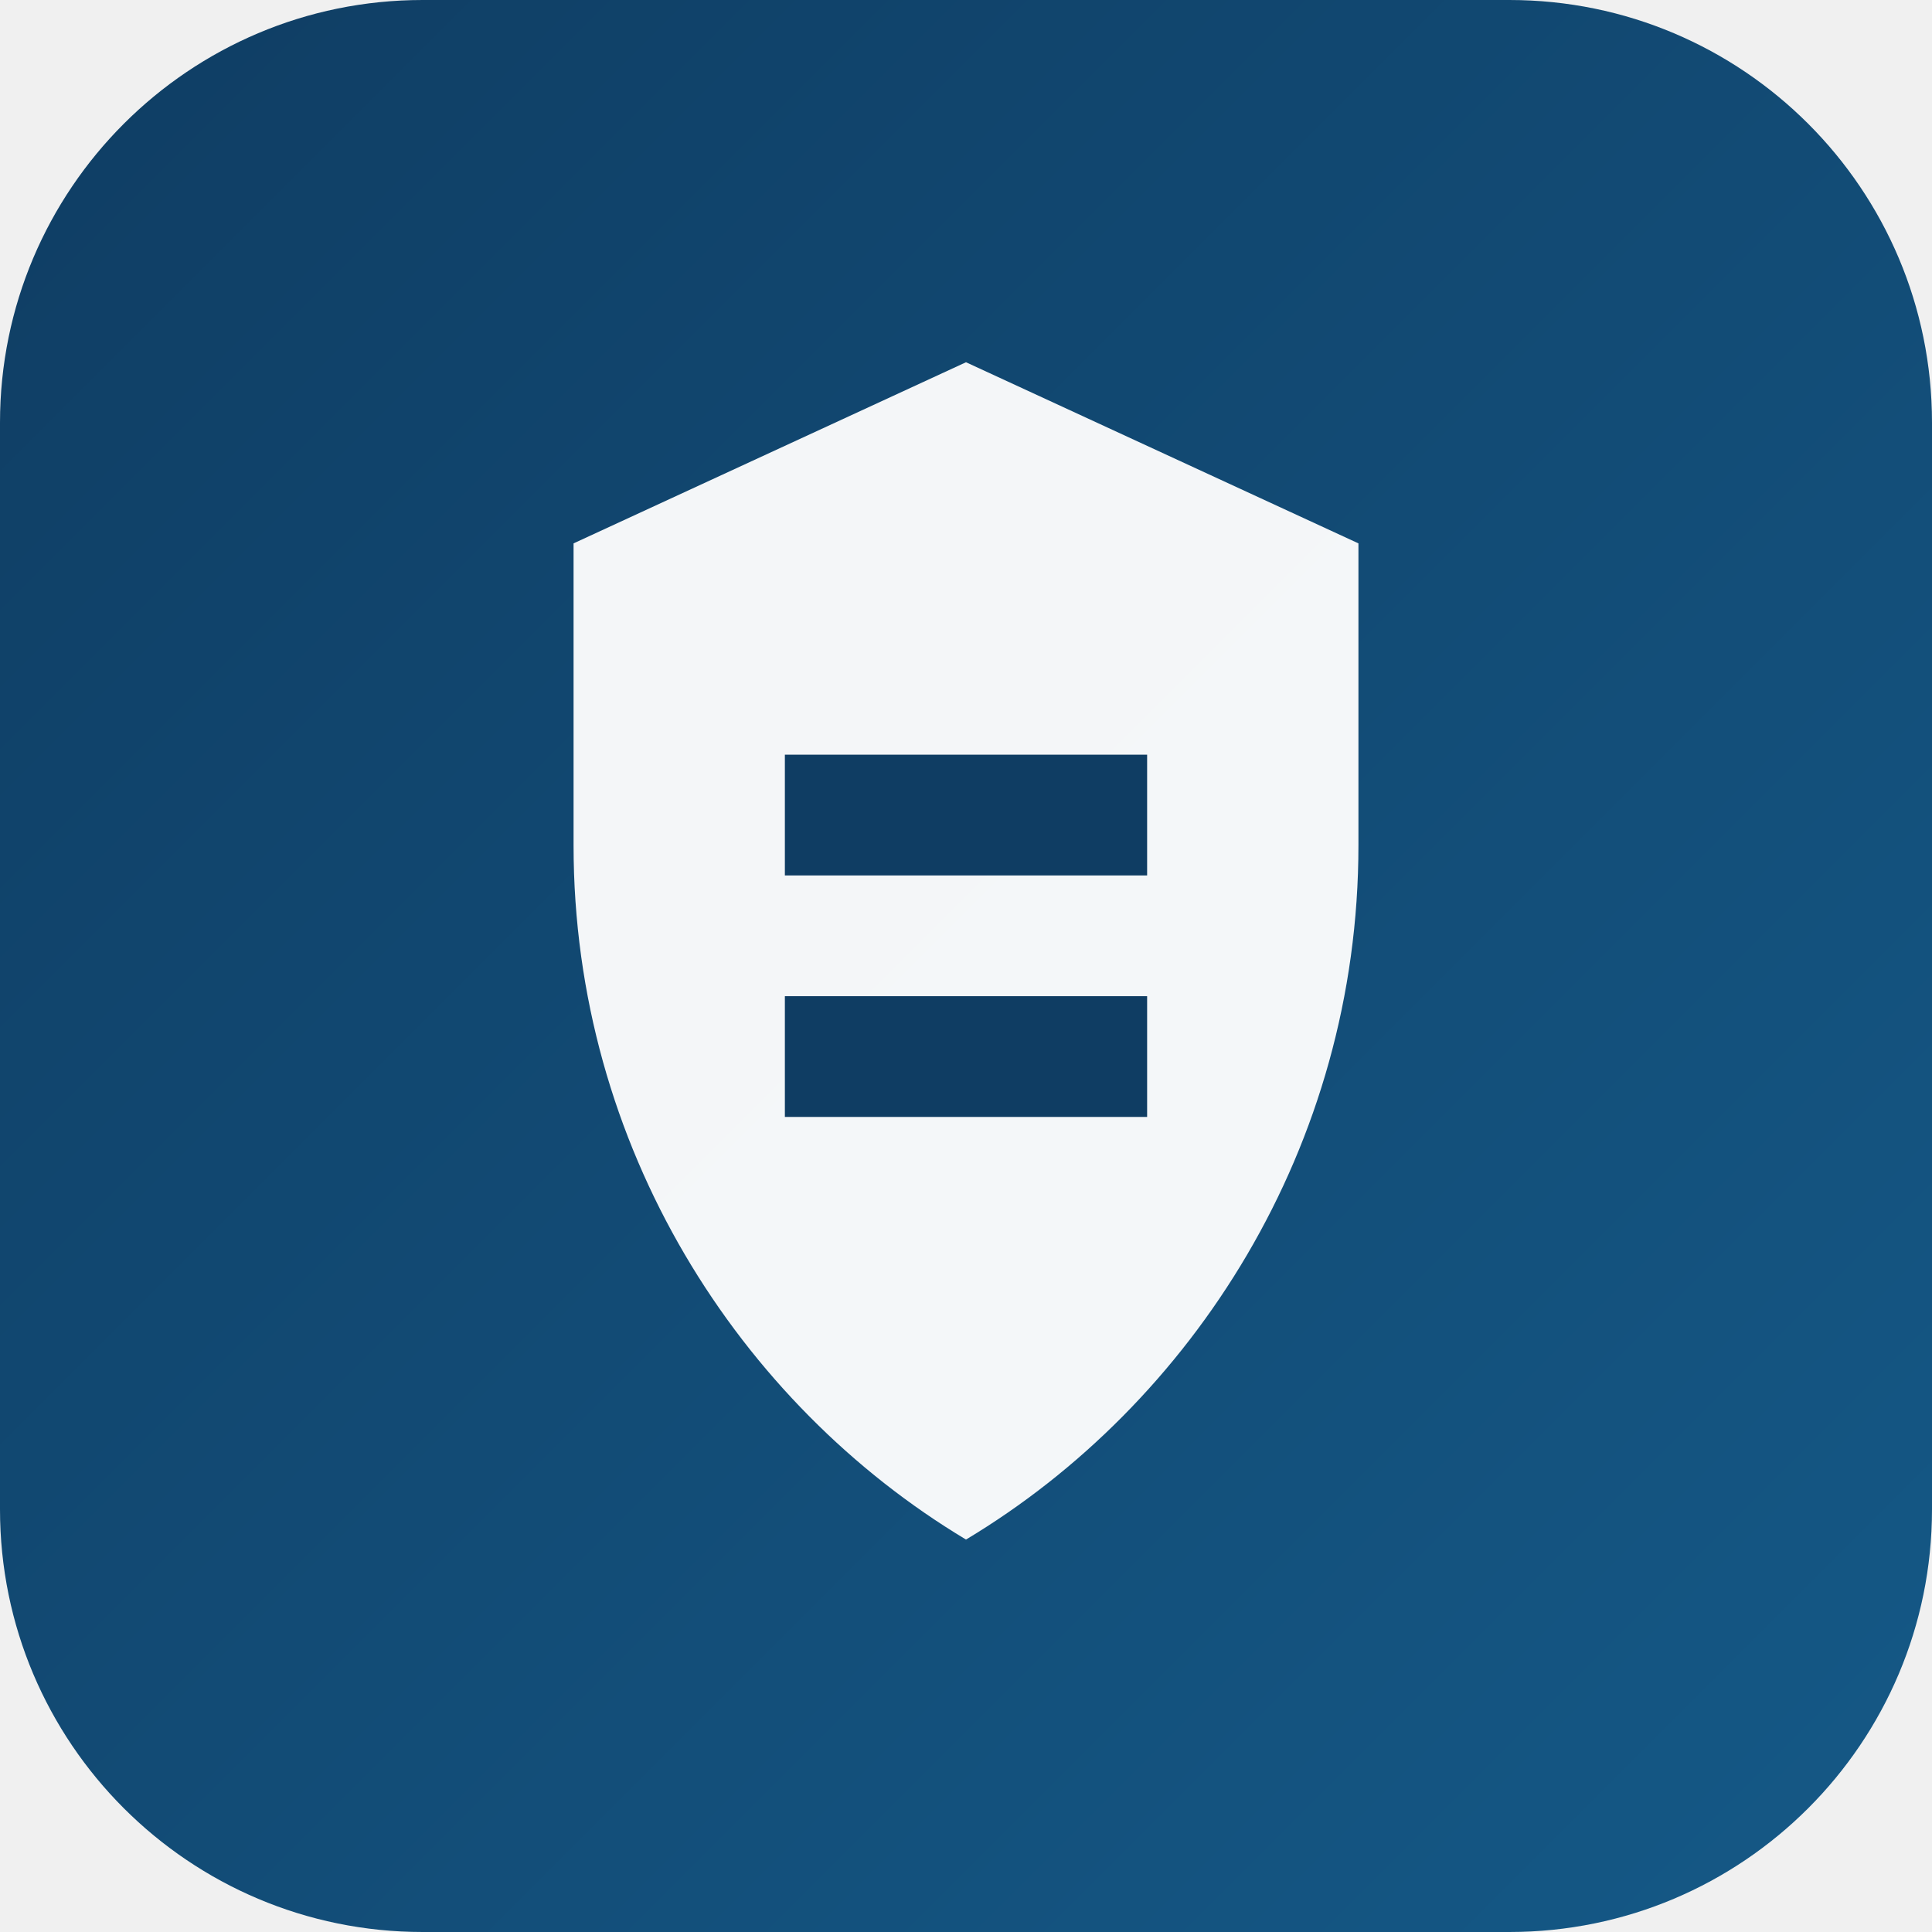
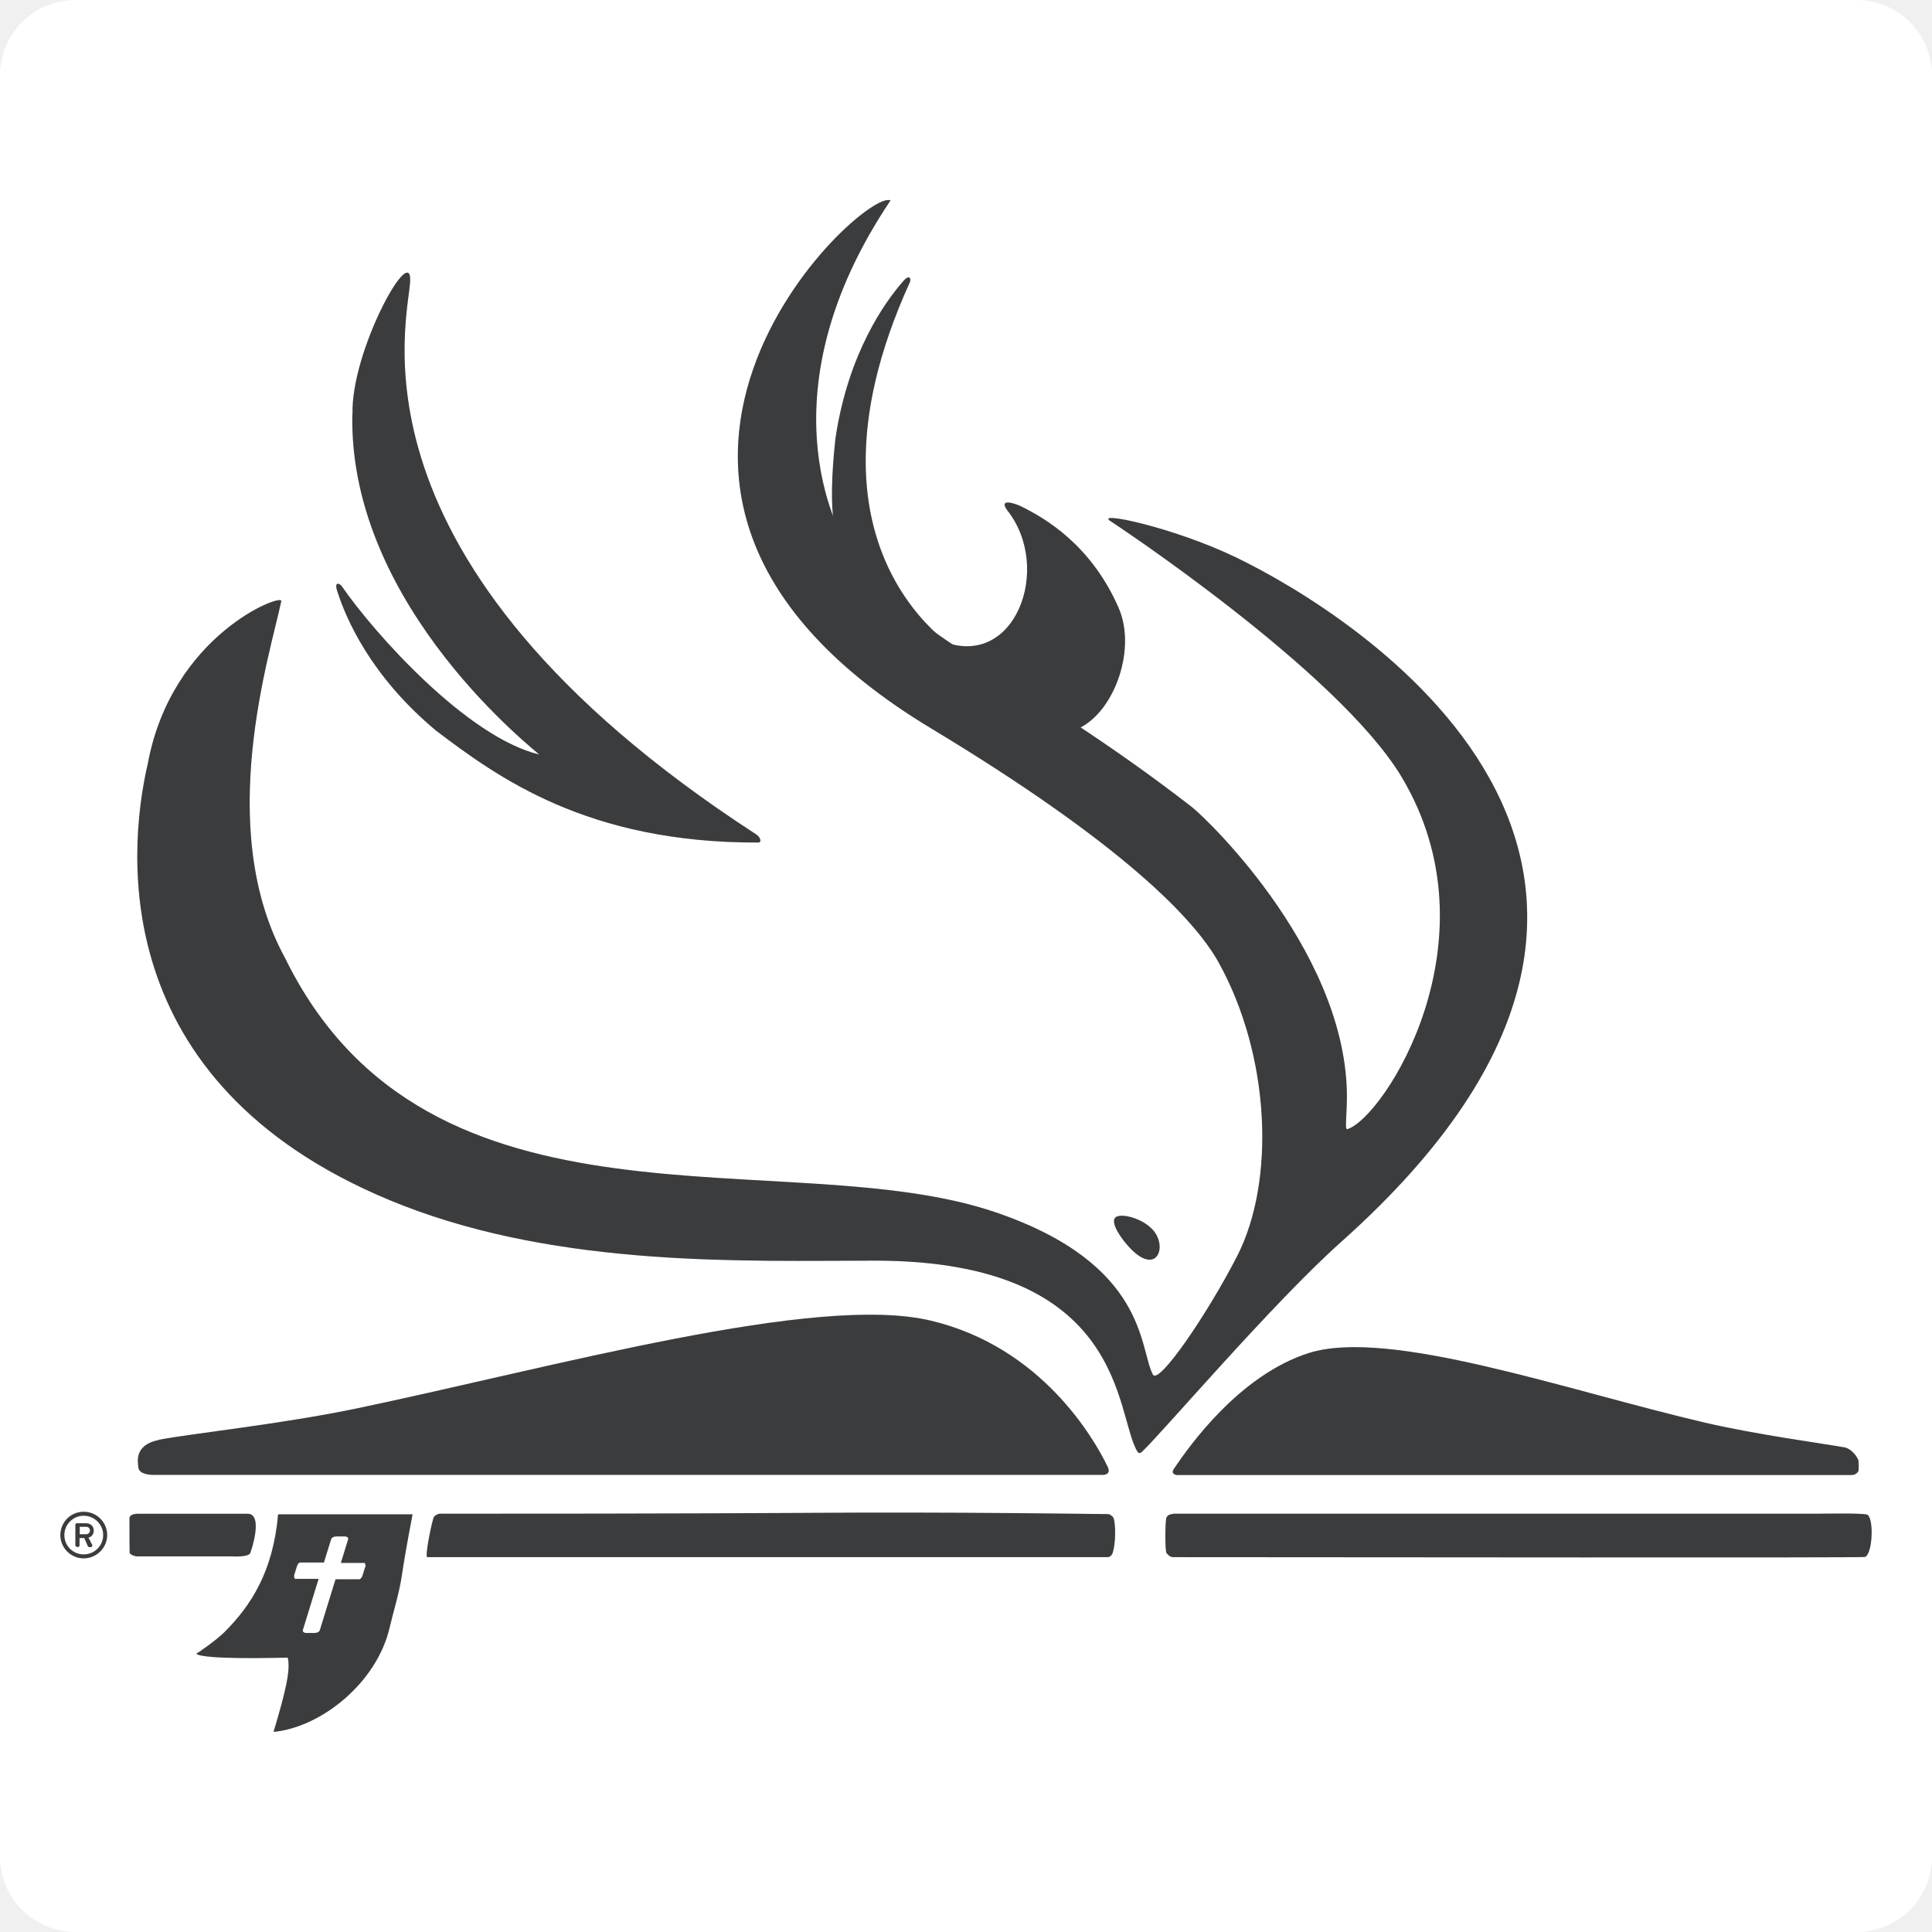
- <svg xmlns="http://www.w3.org/2000/svg" viewBox="0 0 64 64">
-   <defs>
-     <linearGradient id="g" x1="0" x2="1" y1="0" y2="1">
-       <stop offset="0" stop-color="#0f3d63" />
-       <stop offset="1" stop-color="#155987" />
-     </linearGradient>
-   </defs>
-   <rect width="64" height="64" rx="14" fill="url(#g)" />
-   <path d="M32 12 45 18v10c0 10-5.5 18.5-13 23-7.5-4.5-13-13-13-23V18l13-6Z" fill="#fff" opacity=".95" />
-   <path d="M26 25h12v4H26zm0 8h12v4H26z" fill="#0f3d63" />
+ <svg xmlns="http://www.w3.org/2000/svg" width="512" height="512" viewBox="0 0 512 512" fill="none">
+   <rect width="512" height="512" rx="20" fill="white" />
+   <path fill-rule="evenodd" clip-rule="evenodd" d="M116.703 401.152C137.473 401.152 175.925 401.152 211.447 400.943C254.084 400.629 291.385 401.257 293.739 401.257C294.001 401.257 294.995 401.832 295.152 402.408C295.727 404.553 295.622 409.209 294.89 411.458C294.681 412.138 294.315 412.504 293.687 412.661C291.699 412.661 114.925 412.661 113.251 412.661C112.466 412.661 114.559 402.721 114.977 402.041C115.291 401.571 115.866 401.257 116.651 401.1L116.703 401.152Z" fill="#4A4B4C" />
+   <path fill-rule="evenodd" clip-rule="evenodd" d="M116.703 401.152C137.473 401.152 175.925 401.152 211.447 400.943C254.084 400.629 291.385 401.257 293.739 401.257C294.001 401.257 294.995 401.832 295.152 402.408C295.727 404.553 295.622 409.209 294.89 411.458C294.681 412.138 294.315 412.504 293.687 412.661C291.699 412.661 114.925 412.661 113.251 412.661C112.466 412.661 114.559 402.721 114.977 402.041C115.291 401.571 115.866 401.257 116.651 401.1L116.703 401.152Z" fill="black" fill-opacity="0.2" />
+   <path fill-rule="evenodd" clip-rule="evenodd" d="M36.09 401.156H61.306C61.672 401.156 64.864 401.156 65.596 401.156C69.886 401.156 66.59 410.992 66.276 411.672C65.492 412.718 61.725 412.456 61.359 412.456H36.142C35.358 412.352 34.364 411.829 34.364 411.515C34.312 410.835 34.312 403.04 34.312 402.36C34.312 401.522 35.358 401.261 36.142 401.156H36.09Z" fill="#4A4B4C" />
+   <path fill-rule="evenodd" clip-rule="evenodd" d="M36.09 401.156H61.306C61.672 401.156 64.864 401.156 65.596 401.156C69.886 401.156 66.59 410.992 66.276 411.672C65.492 412.718 61.725 412.456 61.359 412.456H36.142C35.358 412.352 34.364 411.829 34.364 411.515C34.312 410.835 34.312 403.04 34.312 402.36C34.312 401.522 35.358 401.261 36.142 401.156H36.09Z" fill="black" fill-opacity="0.2" />
+   <path fill-rule="evenodd" clip-rule="evenodd" d="M310.857 401.152H481.249C483.812 401.152 492.863 400.943 494.694 401.361C496.682 401.832 496.315 411.929 494.223 412.609C492.235 412.871 356.738 412.662 310.752 412.662C309.915 412.557 309.392 411.877 309.131 411.563C308.712 410.883 308.764 402.826 309.131 402.146C309.549 401.361 310.177 401.309 310.857 401.204V401.152Z" fill="#4A4B4C" />
+   <path fill-rule="evenodd" clip-rule="evenodd" d="M310.857 401.152H481.249C483.812 401.152 492.863 400.943 494.694 401.361C496.682 401.832 496.315 411.929 494.223 412.609C492.235 412.871 356.738 412.662 310.752 412.662C309.915 412.557 309.392 411.877 309.131 411.563C308.712 410.883 308.764 402.826 309.131 402.146C309.549 401.361 310.177 401.309 310.857 401.204V401.152Z" fill="black" fill-opacity="0.2" />
+   <path fill-rule="evenodd" clip-rule="evenodd" d="M236.045 53.044C201.778 103.999 221.868 140.62 224.85 145.381C238.504 167.51 271.567 179.49 315.774 213.809C320.169 217.21 358.516 254.145 356.894 293.067C356.789 296.782 356.423 299.397 357.051 299.24C366.729 296.311 397.334 249.018 371.385 205.805C354.54 177.816 294.796 138.423 294.534 138.266C289.25 135.179 310.647 139.574 327.597 147.735C357.208 162.017 467.646 228.981 355.481 329.06C337.38 345.174 308.188 379.492 302.747 384.619C301.91 385.509 301.544 384.829 301.387 384.619C295.476 374.784 298.667 334.187 232.069 334.083C197.855 334.083 149.097 335.966 106.564 319.382C29.19 289.144 33.375 227.359 39.182 202.3C45.565 168.086 75.018 157.099 74.547 159.297C71.618 173.265 56.708 219.407 75.489 253.778C113.522 331.624 208.737 302.379 263.982 321.318C304.16 335.077 301.858 357.363 305.52 364.269C307.037 367.146 319.802 348.522 327.807 332.984C338.113 312.947 336.596 279.727 322.994 255.139C316.663 243.681 297.621 223.697 246.77 193.04C142.034 129.948 229.192 49.068 236.045 53.148V53.044Z" fill="#4A4B4C" />
+   <path fill-rule="evenodd" clip-rule="evenodd" d="M236.045 53.044C201.778 103.999 221.868 140.62 224.85 145.381C238.504 167.51 271.567 179.49 315.774 213.809C320.169 217.21 358.516 254.145 356.894 293.067C356.789 296.782 356.423 299.397 357.051 299.24C366.729 296.311 397.334 249.018 371.385 205.805C354.54 177.816 294.796 138.423 294.534 138.266C289.25 135.179 310.647 139.574 327.597 147.735C357.208 162.017 467.646 228.981 355.481 329.06C337.38 345.174 308.188 379.492 302.747 384.619C301.91 385.509 301.544 384.829 301.387 384.619C295.476 374.784 298.667 334.187 232.069 334.083C197.855 334.083 149.097 335.966 106.564 319.382C29.19 289.144 33.375 227.359 39.182 202.3C45.565 168.086 75.018 157.099 74.547 159.297C71.618 173.265 56.708 219.407 75.489 253.778C113.522 331.624 208.737 302.379 263.982 321.318C304.16 335.077 301.858 357.363 305.52 364.269C307.037 367.146 319.802 348.522 327.807 332.984C338.113 312.947 336.596 279.727 322.994 255.139C316.663 243.681 297.621 223.697 246.77 193.04C142.034 129.948 229.192 49.068 236.045 53.148V53.044Z" fill="black" fill-opacity="0.2" />
+   <path fill-rule="evenodd" clip-rule="evenodd" d="M93.428 109.754C92.957 93.275 108.704 64.658 108.704 74.127C108.704 83.596 88.092 148.206 200.256 221.029C201.512 221.761 201.982 223.278 200.936 223.278C155.631 223.435 131.88 205.962 115.61 193.668C97.822 178.863 91.544 163.325 89.504 157.047C88.301 153.699 90.184 154.745 90.55 155.321C99.235 167.929 123.771 195.342 142.866 199.946C143.441 200.05 92.277 161.285 93.376 109.702L93.428 109.754Z" fill="#4A4B4C" />
+   <path fill-rule="evenodd" clip-rule="evenodd" d="M93.428 109.754C92.957 93.275 108.704 64.658 108.704 74.127C108.704 83.596 88.092 148.206 200.256 221.029C201.512 221.761 201.982 223.278 200.936 223.278C155.631 223.435 131.88 205.962 115.61 193.668C97.822 178.863 91.544 163.325 89.504 157.047C88.301 153.699 90.184 154.745 90.55 155.321C99.235 167.929 123.771 195.342 142.866 199.946C143.441 200.05 92.277 161.285 93.376 109.702L93.428 109.754Z" fill="black" fill-opacity="0.2" />
+   <path fill-rule="evenodd" clip-rule="evenodd" d="M257.232 174.054C227.412 155.116 217.158 155.639 221.396 116.246C224.796 93.332 234.736 79.887 239.026 74.917C241.223 72.144 241.537 74.184 241.066 74.917C207.113 149.675 258.278 175.781 257.232 174.107V174.054Z" fill="#4A4B4C" />
+   <path fill-rule="evenodd" clip-rule="evenodd" d="M257.232 174.054C227.412 155.116 217.158 155.639 221.396 116.246C224.796 93.332 234.736 79.887 239.026 74.917C241.223 72.144 241.537 74.184 241.066 74.917C207.113 149.675 258.278 175.781 257.232 174.107V174.054Z" fill="black" fill-opacity="0.2" />
+   <path fill-rule="evenodd" clip-rule="evenodd" d="M306.095 326.657C309.338 331.417 305.886 338.323 298.614 329.795C296.05 326.813 294.01 323.099 296.05 322.367C298.091 321.582 303.793 323.308 306.095 326.657Z" fill="#4A4B4C" />
+   <path fill-rule="evenodd" clip-rule="evenodd" d="M306.095 326.657C309.338 331.417 305.886 338.323 298.614 329.795C296.05 326.813 294.01 323.099 296.05 322.367C298.091 321.582 303.793 323.308 306.095 326.657Z" fill="black" fill-opacity="0.2" />
+   <path fill-rule="evenodd" clip-rule="evenodd" d="M249.38 169.76C268.841 177.973 279.2 150.56 266.853 135.127C264.708 132.093 268.684 133.296 270.358 134.081C276.845 137.22 289.14 144.334 296.464 161.128C301.434 172.585 294.79 189.954 284.693 193.511C275.328 188.907 255.396 179.961 249.38 169.707V169.76Z" fill="#4A4B4C" />
+   <path fill-rule="evenodd" clip-rule="evenodd" d="M249.38 169.76C268.841 177.973 279.2 150.56 266.853 135.127C264.708 132.093 268.684 133.296 270.358 134.081C276.845 137.22 289.14 144.334 296.464 161.128C301.434 172.585 294.79 189.954 284.693 193.511C275.328 188.907 255.396 179.961 249.38 169.707V169.76Z" fill="black" fill-opacity="0.2" />
+   <path fill-rule="evenodd" clip-rule="evenodd" d="M42.16 381.539C50.374 379.969 74.857 377.354 94.423 373.273C146.896 362.287 216.318 342.721 246.714 349.993C276.115 357.003 289.979 381.33 293.536 388.706C294.582 390.851 292.385 390.851 292.385 390.851H40.329C40.329 390.851 36.824 390.851 36.667 388.863C36.562 387.555 35.411 382.899 42.16 381.591V381.539Z" fill="#4A4B4C" />
+   <path fill-rule="evenodd" clip-rule="evenodd" d="M42.16 381.539C50.374 379.969 74.857 377.354 94.423 373.273C146.896 362.287 216.318 342.721 246.714 349.993C276.115 357.003 289.979 381.33 293.536 388.706C294.582 390.851 292.385 390.851 292.385 390.851H40.329C40.329 390.851 36.824 390.851 36.667 388.863C36.562 387.555 35.411 382.899 42.16 381.591V381.539Z" fill="black" fill-opacity="0.2" />
+   <path fill-rule="evenodd" clip-rule="evenodd" d="M492.282 386.558C491.916 385.721 490.503 383.89 488.829 383.576C482.97 382.53 465.706 380.228 451.894 377.037C414.803 368.352 368.085 351.873 346.845 358.569C328.43 364.429 315.142 383.262 311.113 389.226C310.067 390.796 311.95 390.9 311.95 390.9H490.346C490.346 390.9 491.34 390.9 491.602 390.691C491.863 390.534 492.543 390.22 492.543 389.488C492.543 388.965 492.7 387.238 492.334 386.558H492.282Z" fill="#4A4B4C" />
+   <path fill-rule="evenodd" clip-rule="evenodd" d="M492.282 386.558C491.916 385.721 490.503 383.89 488.829 383.576C482.97 382.53 465.706 380.228 451.894 377.037C414.803 368.352 368.085 351.873 346.845 358.569C328.43 364.429 315.142 383.262 311.113 389.226C310.067 390.796 311.95 390.9 311.95 390.9H490.346C490.346 390.9 491.34 390.9 491.602 390.691C491.863 390.534 492.543 390.22 492.543 389.488C492.543 388.965 492.7 387.238 492.334 386.558H492.282Z" fill="black" fill-opacity="0.2" />
+   <path d="M73.702 401.312C72.394 416.431 66.535 425.481 59.525 432.492C57.38 434.636 52.2 438.246 51.991 438.246C53.822 439.92 74.33 439.293 76.266 439.293C76.998 442.432 75.899 447.611 72.499 458.963C85.159 457.76 99.912 445.884 103.26 431.288C104.202 427.26 105.824 422.133 106.504 417.425C107.707 409.368 109.329 401.573 109.329 401.312H73.702ZM96.773 415.28L96.093 417.477C95.936 418.053 95.518 418.523 95.256 418.523H88.926L84.741 432.073C84.636 432.439 84.008 432.753 83.433 432.753H81.131C80.555 432.753 80.137 432.387 80.242 432.021L84.427 418.419H78.149C78.149 418.419 77.783 417.896 77.992 417.32L78.672 415.123C78.829 414.547 79.248 414.077 79.509 414.077H85.839L87.775 407.851C87.88 407.485 88.507 407.171 89.083 407.171H91.385C91.96 407.171 92.379 407.537 92.274 407.903L90.338 414.181H96.669C96.669 414.181 96.983 414.704 96.826 415.28H96.773Z" fill="#4A4B4C" />
+   <path d="M73.702 401.312C72.394 416.431 66.535 425.481 59.525 432.492C57.38 434.636 52.2 438.246 51.991 438.246C53.822 439.92 74.33 439.293 76.266 439.293C76.998 442.432 75.899 447.611 72.499 458.963C85.159 457.76 99.912 445.884 103.26 431.288C104.202 427.26 105.824 422.133 106.504 417.425C107.707 409.368 109.329 401.573 109.329 401.312H73.702ZM96.773 415.28L96.093 417.477C95.936 418.053 95.518 418.523 95.256 418.523H88.926L84.741 432.073C84.636 432.439 84.008 432.753 83.433 432.753H81.131C80.555 432.753 80.137 432.387 80.242 432.021L84.427 418.419H78.149C78.149 418.419 77.783 417.896 77.992 417.32L78.672 415.123C78.829 414.547 79.248 414.077 79.509 414.077H85.839L87.775 407.851C87.88 407.485 88.507 407.171 89.083 407.171H91.385C91.96 407.171 92.379 407.537 92.274 407.903L90.338 414.181H96.669C96.669 414.181 96.983 414.704 96.826 415.28H96.773Z" fill="black" fill-opacity="0.2" />
+   <path d="M21.127 406.598V404.611H22.801C23.429 404.611 23.847 405.029 23.847 405.604C23.847 406.128 23.429 406.598 22.801 406.598H21.127ZM20.028 409.633C20.028 409.633 20.185 409.947 20.342 409.947H20.761C20.761 409.947 21.075 409.79 21.075 409.633V407.592H22.33L23.272 409.737C23.272 409.737 23.429 409.999 23.586 409.999H24.161C24.161 409.999 24.58 409.737 24.475 409.528C24.161 408.848 23.795 408.168 23.429 407.488C23.9 407.383 24.841 406.912 24.841 405.604C24.841 404.297 23.795 403.669 22.749 403.669H20.29C20.29 403.669 19.976 403.826 19.976 403.983V409.633H20.028ZM17.046 406.808C17.046 403.983 19.348 401.681 22.173 401.681C24.998 401.681 27.352 403.983 27.352 406.808C27.352 409.633 25.05 411.935 22.173 411.935C19.296 411.935 17.046 409.633 17.046 406.808ZM16 406.808C16 410.208 18.773 412.981 22.173 412.981C25.574 412.981 28.399 410.208 28.399 406.808C28.399 403.407 25.626 400.635 22.173 400.635C18.72 400.635 16 403.407 16 406.808Z" fill="#4A4B4C" />
+   <path d="M21.127 406.598V404.611H22.801C23.429 404.611 23.847 405.029 23.847 405.604C23.847 406.128 23.429 406.598 22.801 406.598H21.127ZM20.028 409.633C20.028 409.633 20.185 409.947 20.342 409.947H20.761C20.761 409.947 21.075 409.79 21.075 409.633V407.592H22.33L23.272 409.737C23.272 409.737 23.429 409.999 23.586 409.999H24.161C24.161 409.999 24.58 409.737 24.475 409.528C24.161 408.848 23.795 408.168 23.429 407.488C23.9 407.383 24.841 406.912 24.841 405.604C24.841 404.297 23.795 403.669 22.749 403.669H20.29C20.29 403.669 19.976 403.826 19.976 403.983V409.633H20.028ZM17.046 406.808C17.046 403.983 19.348 401.681 22.173 401.681C24.998 401.681 27.352 403.983 27.352 406.808C27.352 409.633 25.05 411.935 22.173 411.935C19.296 411.935 17.046 409.633 17.046 406.808ZM16 406.808C16 410.208 18.773 412.981 22.173 412.981C25.574 412.981 28.399 410.208 28.399 406.808C28.399 403.407 25.626 400.635 22.173 400.635C18.72 400.635 16 403.407 16 406.808Z" fill="black" fill-opacity="0.2" />
</svg>
